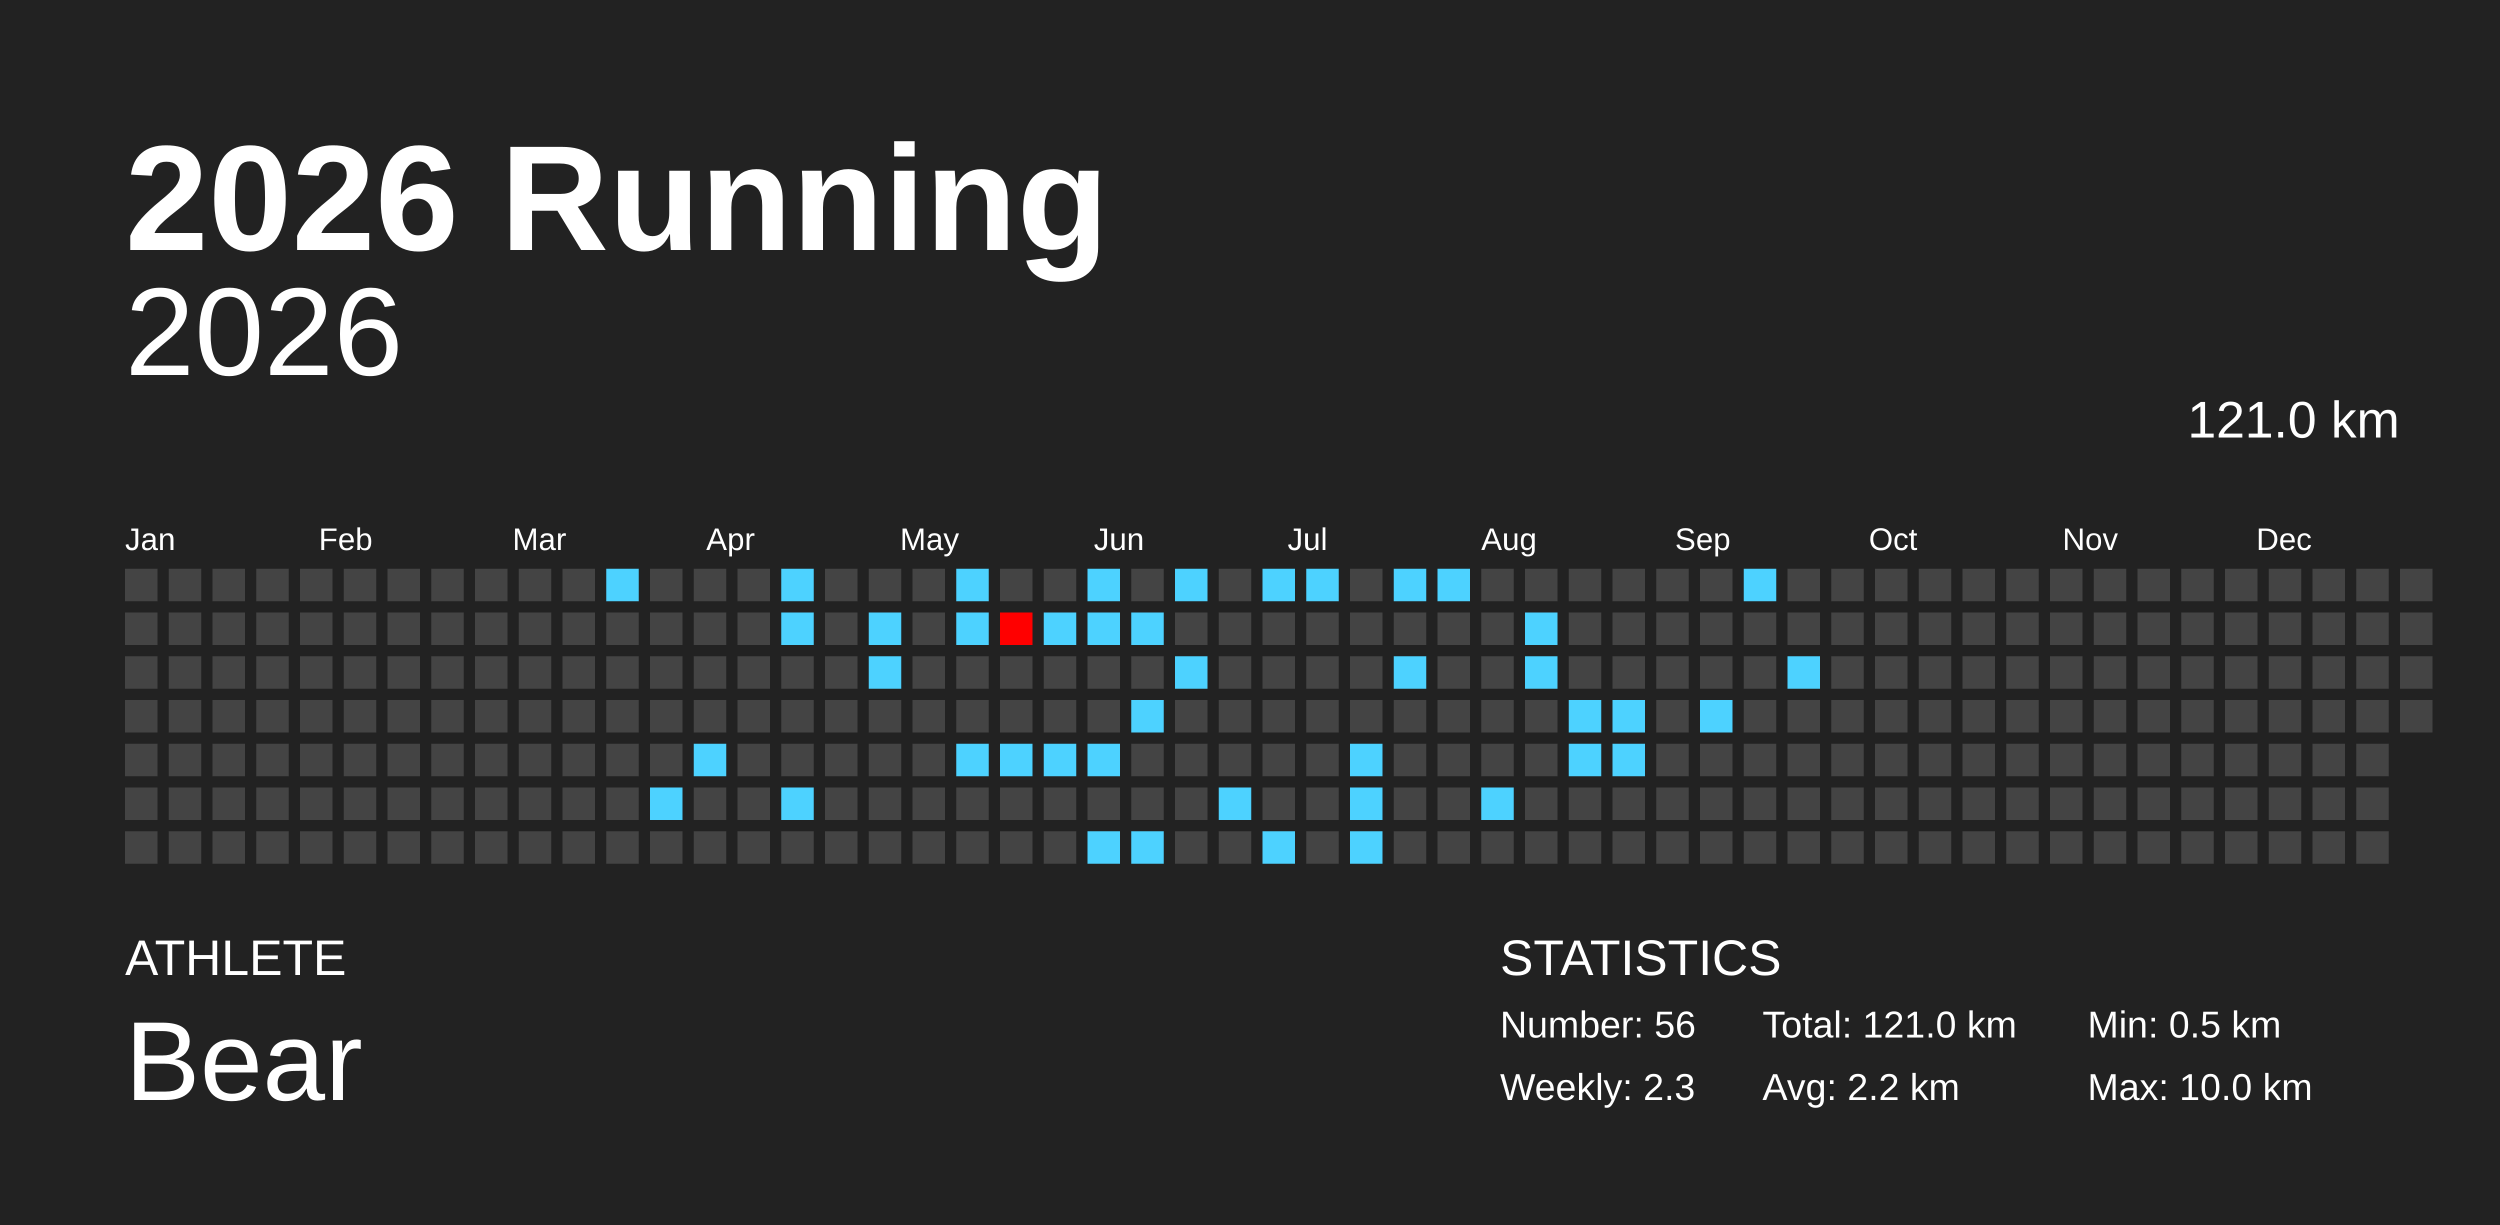
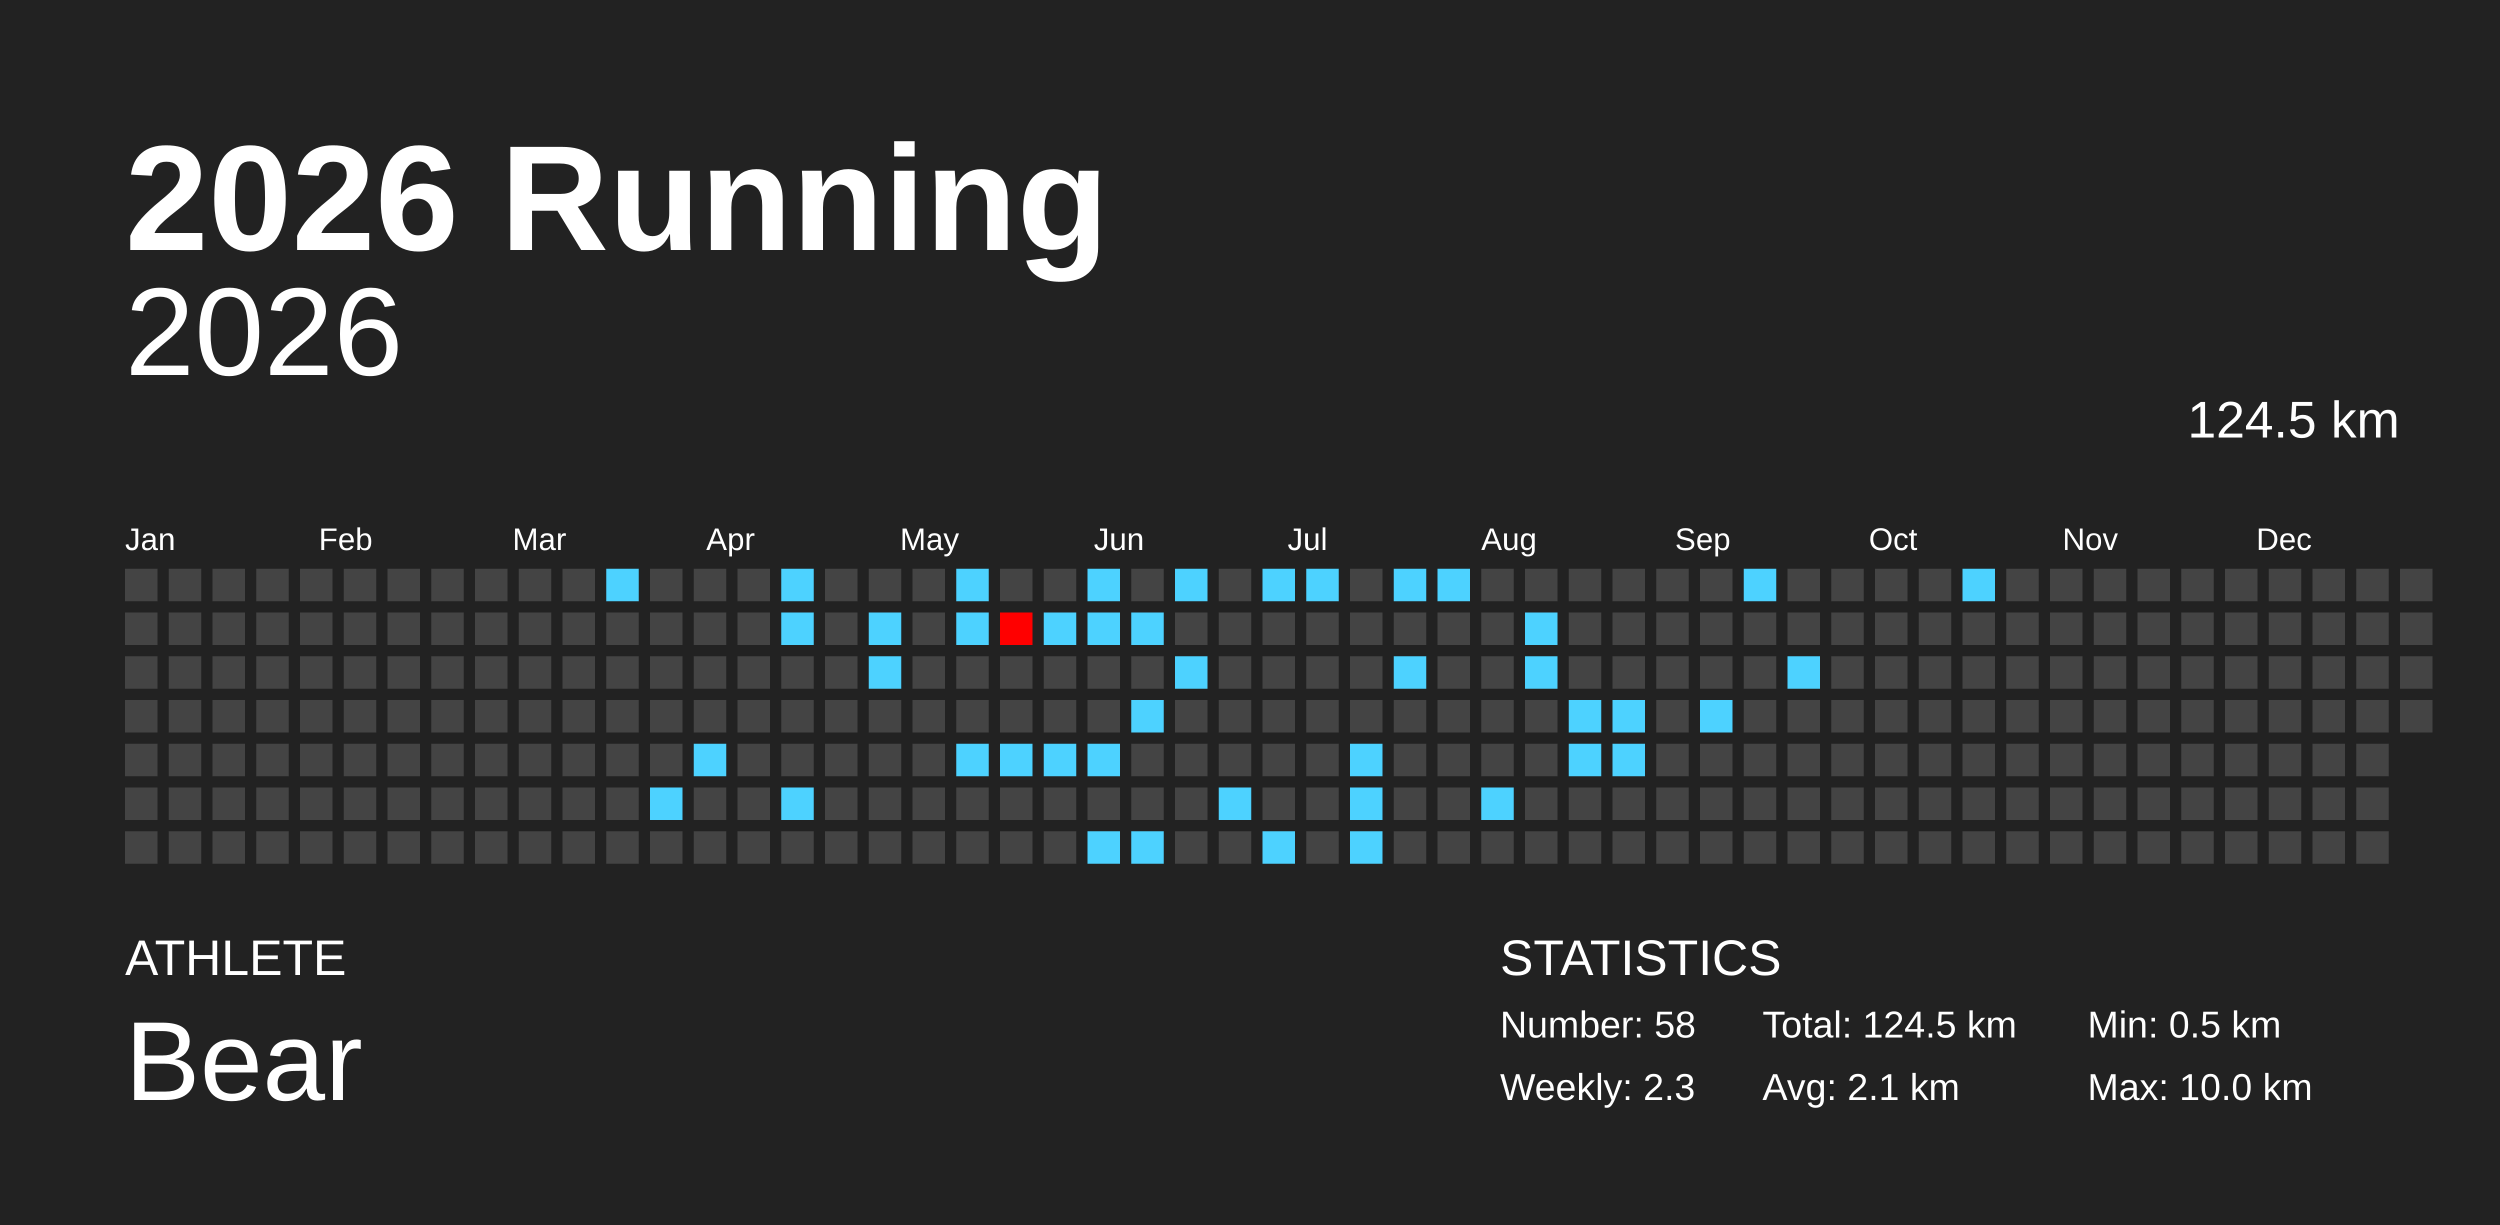
<svg xmlns="http://www.w3.org/2000/svg" baseProfile="full" height="98mm" version="1.1" viewBox="0,0,200,98" width="200mm">
  <defs />
  <rect fill="#222222" height="98" width="200" x="0" y="0" />
  <text fill="#FFFFFF" style="font-size:12px; font-family:Arial; font-weight:bold;" x="10" y="20">2026 Running</text>
  <text fill="#FFFFFF" style="font-size:4px; font-family:Arial" x="10" y="78">ATHLETE</text>
  <text fill="#FFFFFF" style="font-size:9px; font-family:Arial" x="10" y="88">Bear</text>
  <text fill="#FFFFFF" style="font-size:4px; font-family:Arial" x="120" y="78">STATISTICS</text>
-   <text fill="#FFFFFF" style="font-size:3px; font-family:Arial" x="120" y="83">Number: 56</text>
+   <text fill="#FFFFFF" style="font-size:3px; font-family:Arial" x="120" y="83">Number: 58</text>
  <text fill="#FFFFFF" style="font-size:3px; font-family:Arial" x="120" y="88">Weekly: 2.3</text>
-   <text fill="#FFFFFF" style="font-size:3px; font-family:Arial" x="141" y="83">Total: 121.0 km</text>
-   <text fill="#FFFFFF" style="font-size:3px; font-family:Arial" x="141" y="88">Avg: 2.2 km</text>
+   <text fill="#FFFFFF" style="font-size:3px; font-family:Arial" x="141" y="83">Total: 124.5 km</text>
+   <text fill="#FFFFFF" style="font-size:3px; font-family:Arial" x="141" y="88">Avg: 2.1 km</text>
  <text fill="#FFFFFF" style="font-size:3px; font-family:Arial" x="167" y="83">Min: 0.5 km</text>
  <text fill="#FFFFFF" style="font-size:3px; font-family:Arial" x="167" y="88">Max: 10.0 km</text>
  <text alignment-baseline="hanging" fill="#FFFFFF" style="font-size:10.0px; font-family:Arial;" x="10" y="30">2026</text>
-   <text alignment-baseline="hanging" fill="#FFFFFF" style="font-size:4.125px; font-family:Arial;" x="175" y="35">121.0 km</text>
+   <text alignment-baseline="hanging" fill="#FFFFFF" style="font-size:4.125px; font-family:Arial;" x="175" y="35">124.5 km</text>
  <text fill="#FFFFFF" style="font-size:2.5px; font-family:Arial" x="10.0" y="44">Jan</text>
  <text fill="#FFFFFF" style="font-size:2.5px; font-family:Arial" x="25.5" y="44">Feb</text>
  <text fill="#FFFFFF" style="font-size:2.5px; font-family:Arial" x="41.0" y="44">Mar</text>
  <text fill="#FFFFFF" style="font-size:2.5px; font-family:Arial" x="56.5" y="44">Apr</text>
  <text fill="#FFFFFF" style="font-size:2.5px; font-family:Arial" x="72.0" y="44">May</text>
  <text fill="#FFFFFF" style="font-size:2.5px; font-family:Arial" x="87.5" y="44">Jun</text>
  <text fill="#FFFFFF" style="font-size:2.5px; font-family:Arial" x="103.0" y="44">Jul</text>
  <text fill="#FFFFFF" style="font-size:2.5px; font-family:Arial" x="118.5" y="44">Aug</text>
  <text fill="#FFFFFF" style="font-size:2.5px; font-family:Arial" x="134.0" y="44">Sep</text>
  <text fill="#FFFFFF" style="font-size:2.5px; font-family:Arial" x="149.5" y="44">Oct</text>
  <text fill="#FFFFFF" style="font-size:2.5px; font-family:Arial" x="165.0" y="44">Nov</text>
  <text fill="#FFFFFF" style="font-size:2.5px; font-family:Arial" x="180.5" y="44">Dec</text>
  <rect fill="#444444" height="2.6" width="2.6" x="10.0" y="45.5" />
  <rect fill="#444444" height="2.6" width="2.6" x="10.0" y="49.0" />
  <rect fill="#444444" height="2.6" width="2.6" x="10.0" y="52.5" />
  <rect fill="#444444" height="2.6" width="2.6" x="10.0" y="56.0" />
  <rect fill="#444444" height="2.6" width="2.6" x="10.0" y="59.5" />
  <rect fill="#444444" height="2.6" width="2.6" x="10.0" y="63.0" />
  <rect fill="#444444" height="2.6" width="2.6" x="10.0" y="66.5" />
  <rect fill="#444444" height="2.6" width="2.6" x="13.5" y="45.5" />
  <rect fill="#444444" height="2.6" width="2.6" x="13.5" y="49.0" />
  <rect fill="#444444" height="2.6" width="2.6" x="13.5" y="52.5" />
  <rect fill="#444444" height="2.6" width="2.6" x="13.5" y="56.0" />
  <rect fill="#444444" height="2.6" width="2.6" x="13.5" y="59.5" />
  <rect fill="#444444" height="2.6" width="2.6" x="13.5" y="63.0" />
  <rect fill="#444444" height="2.6" width="2.6" x="13.5" y="66.5" />
  <rect fill="#444444" height="2.6" width="2.6" x="17.0" y="45.5" />
  <rect fill="#444444" height="2.6" width="2.6" x="17.0" y="49.0" />
  <rect fill="#444444" height="2.6" width="2.6" x="17.0" y="52.5" />
  <rect fill="#444444" height="2.6" width="2.6" x="17.0" y="56.0" />
  <rect fill="#444444" height="2.6" width="2.6" x="17.0" y="59.5" />
  <rect fill="#444444" height="2.6" width="2.6" x="17.0" y="63.0" />
  <rect fill="#444444" height="2.6" width="2.6" x="17.0" y="66.5" />
  <rect fill="#444444" height="2.6" width="2.6" x="20.5" y="45.5" />
  <rect fill="#444444" height="2.6" width="2.6" x="20.5" y="49.0" />
  <rect fill="#444444" height="2.6" width="2.6" x="20.5" y="52.5" />
  <rect fill="#444444" height="2.6" width="2.6" x="20.5" y="56.0" />
  <rect fill="#444444" height="2.6" width="2.6" x="20.5" y="59.5" />
  <rect fill="#444444" height="2.6" width="2.6" x="20.5" y="63.0" />
  <rect fill="#444444" height="2.6" width="2.6" x="20.5" y="66.5" />
  <rect fill="#444444" height="2.6" width="2.6" x="24.0" y="45.5" />
  <rect fill="#444444" height="2.6" width="2.6" x="24.0" y="49.0" />
  <rect fill="#444444" height="2.6" width="2.6" x="24.0" y="52.5" />
  <rect fill="#444444" height="2.6" width="2.6" x="24.0" y="56.0" />
  <rect fill="#444444" height="2.6" width="2.6" x="24.0" y="59.5" />
  <rect fill="#444444" height="2.6" width="2.6" x="24.0" y="63.0" />
  <rect fill="#444444" height="2.6" width="2.6" x="24.0" y="66.5" />
  <rect fill="#444444" height="2.6" width="2.6" x="27.5" y="45.5" />
  <rect fill="#444444" height="2.6" width="2.6" x="27.5" y="49.0" />
  <rect fill="#444444" height="2.6" width="2.6" x="27.5" y="52.5" />
  <rect fill="#444444" height="2.6" width="2.6" x="27.5" y="56.0" />
  <rect fill="#444444" height="2.6" width="2.6" x="27.5" y="59.5" />
  <rect fill="#444444" height="2.6" width="2.6" x="27.5" y="63.0" />
  <rect fill="#444444" height="2.6" width="2.6" x="27.5" y="66.5" />
  <rect fill="#444444" height="2.6" width="2.6" x="31.0" y="45.5" />
  <rect fill="#444444" height="2.6" width="2.6" x="31.0" y="49.0" />
  <rect fill="#444444" height="2.6" width="2.6" x="31.0" y="52.5" />
  <rect fill="#444444" height="2.6" width="2.6" x="31.0" y="56.0" />
  <rect fill="#444444" height="2.6" width="2.6" x="31.0" y="59.5" />
  <rect fill="#444444" height="2.6" width="2.6" x="31.0" y="63.0" />
  <rect fill="#444444" height="2.6" width="2.6" x="31.0" y="66.5" />
  <rect fill="#444444" height="2.6" width="2.6" x="34.5" y="45.5" />
  <rect fill="#444444" height="2.6" width="2.6" x="34.5" y="49.0" />
  <rect fill="#444444" height="2.6" width="2.6" x="34.5" y="52.5" />
  <rect fill="#444444" height="2.6" width="2.6" x="34.5" y="56.0" />
  <rect fill="#444444" height="2.6" width="2.6" x="34.5" y="59.5" />
  <rect fill="#444444" height="2.6" width="2.6" x="34.5" y="63.0" />
  <rect fill="#444444" height="2.6" width="2.6" x="34.5" y="66.5" />
  <rect fill="#444444" height="2.6" width="2.6" x="38.0" y="45.5" />
  <rect fill="#444444" height="2.6" width="2.6" x="38.0" y="49.0" />
  <rect fill="#444444" height="2.6" width="2.6" x="38.0" y="52.5" />
  <rect fill="#444444" height="2.6" width="2.6" x="38.0" y="56.0" />
  <rect fill="#444444" height="2.6" width="2.6" x="38.0" y="59.5" />
  <rect fill="#444444" height="2.6" width="2.6" x="38.0" y="63.0" />
  <rect fill="#444444" height="2.6" width="2.6" x="38.0" y="66.5" />
  <rect fill="#444444" height="2.6" width="2.6" x="41.5" y="45.5" />
  <rect fill="#444444" height="2.6" width="2.6" x="41.5" y="49.0" />
  <rect fill="#444444" height="2.6" width="2.6" x="41.5" y="52.5" />
  <rect fill="#444444" height="2.6" width="2.6" x="41.5" y="56.0" />
  <rect fill="#444444" height="2.6" width="2.6" x="41.5" y="59.5" />
  <rect fill="#444444" height="2.6" width="2.6" x="41.5" y="63.0" />
  <rect fill="#444444" height="2.6" width="2.6" x="41.5" y="66.5" />
  <rect fill="#444444" height="2.6" width="2.6" x="45.0" y="45.5" />
  <rect fill="#444444" height="2.6" width="2.6" x="45.0" y="49.0" />
  <rect fill="#444444" height="2.6" width="2.6" x="45.0" y="52.5" />
  <rect fill="#444444" height="2.6" width="2.6" x="45.0" y="56.0" />
  <rect fill="#444444" height="2.6" width="2.6" x="45.0" y="59.5" />
  <rect fill="#444444" height="2.6" width="2.6" x="45.0" y="63.0" />
  <rect fill="#444444" height="2.6" width="2.6" x="45.0" y="66.5" />
  <rect fill="#4dd2ff" height="2.6" width="2.6" x="48.5" y="45.5" />
  <rect fill="#444444" height="2.6" width="2.6" x="48.5" y="49.0" />
  <rect fill="#444444" height="2.6" width="2.6" x="48.5" y="52.5" />
  <rect fill="#444444" height="2.6" width="2.6" x="48.5" y="56.0" />
  <rect fill="#444444" height="2.6" width="2.6" x="48.5" y="59.5" />
  <rect fill="#444444" height="2.6" width="2.6" x="48.5" y="63.0" />
  <rect fill="#444444" height="2.6" width="2.6" x="48.5" y="66.5" />
  <rect fill="#444444" height="2.6" width="2.6" x="52.0" y="45.5" />
  <rect fill="#444444" height="2.6" width="2.6" x="52.0" y="49.0" />
  <rect fill="#444444" height="2.6" width="2.6" x="52.0" y="52.5" />
  <rect fill="#444444" height="2.6" width="2.6" x="52.0" y="56.0" />
  <rect fill="#444444" height="2.6" width="2.6" x="52.0" y="59.5" />
  <rect fill="#4dd2ff" height="2.6" width="2.6" x="52.0" y="63.0" />
  <rect fill="#444444" height="2.6" width="2.6" x="52.0" y="66.5" />
  <rect fill="#444444" height="2.6" width="2.6" x="55.5" y="45.5" />
  <rect fill="#444444" height="2.6" width="2.6" x="55.5" y="49.0" />
  <rect fill="#444444" height="2.6" width="2.6" x="55.5" y="52.5" />
  <rect fill="#444444" height="2.6" width="2.6" x="55.5" y="56.0" />
  <rect fill="#4dd2ff" height="2.6" width="2.6" x="55.5" y="59.5" />
  <rect fill="#444444" height="2.6" width="2.6" x="55.5" y="63.0" />
  <rect fill="#444444" height="2.6" width="2.6" x="55.5" y="66.5" />
  <rect fill="#444444" height="2.6" width="2.6" x="59.0" y="45.5" />
  <rect fill="#444444" height="2.6" width="2.6" x="59.0" y="49.0" />
  <rect fill="#444444" height="2.6" width="2.6" x="59.0" y="52.5" />
  <rect fill="#444444" height="2.6" width="2.6" x="59.0" y="56.0" />
  <rect fill="#444444" height="2.6" width="2.6" x="59.0" y="59.5" />
  <rect fill="#444444" height="2.6" width="2.6" x="59.0" y="63.0" />
  <rect fill="#444444" height="2.6" width="2.6" x="59.0" y="66.5" />
  <rect fill="#4dd2ff" height="2.6" width="2.6" x="62.5" y="45.5" />
  <rect fill="#4dd2ff" height="2.6" width="2.6" x="62.5" y="49.0" />
  <rect fill="#444444" height="2.6" width="2.6" x="62.5" y="52.5" />
  <rect fill="#444444" height="2.6" width="2.6" x="62.5" y="56.0" />
  <rect fill="#444444" height="2.6" width="2.6" x="62.5" y="59.5" />
  <rect fill="#4dd2ff" height="2.6" width="2.6" x="62.5" y="63.0" />
  <rect fill="#444444" height="2.6" width="2.6" x="62.5" y="66.5" />
  <rect fill="#444444" height="2.6" width="2.6" x="66.0" y="45.5" />
  <rect fill="#444444" height="2.6" width="2.6" x="66.0" y="49.0" />
  <rect fill="#444444" height="2.6" width="2.6" x="66.0" y="52.5" />
  <rect fill="#444444" height="2.6" width="2.6" x="66.0" y="56.0" />
  <rect fill="#444444" height="2.6" width="2.6" x="66.0" y="59.5" />
  <rect fill="#444444" height="2.6" width="2.6" x="66.0" y="63.0" />
  <rect fill="#444444" height="2.6" width="2.6" x="66.0" y="66.5" />
  <rect fill="#444444" height="2.6" width="2.6" x="69.5" y="45.5" />
  <rect fill="#4dd2ff" height="2.6" width="2.6" x="69.5" y="49.0" />
  <rect fill="#4dd2ff" height="2.6" width="2.6" x="69.5" y="52.5" />
  <rect fill="#444444" height="2.6" width="2.6" x="69.5" y="56.0" />
  <rect fill="#444444" height="2.6" width="2.6" x="69.5" y="59.5" />
  <rect fill="#444444" height="2.6" width="2.6" x="69.5" y="63.0" />
  <rect fill="#444444" height="2.6" width="2.6" x="69.5" y="66.5" />
  <rect fill="#444444" height="2.6" width="2.6" x="73.0" y="45.5" />
  <rect fill="#444444" height="2.6" width="2.6" x="73.0" y="49.0" />
  <rect fill="#444444" height="2.6" width="2.6" x="73.0" y="52.5" />
  <rect fill="#444444" height="2.6" width="2.6" x="73.0" y="56.0" />
  <rect fill="#444444" height="2.6" width="2.6" x="73.0" y="59.5" />
  <rect fill="#444444" height="2.6" width="2.6" x="73.0" y="63.0" />
  <rect fill="#444444" height="2.6" width="2.6" x="73.0" y="66.5" />
  <rect fill="#4dd2ff" height="2.6" width="2.6" x="76.5" y="45.5" />
  <rect fill="#4dd2ff" height="2.6" width="2.6" x="76.5" y="49.0" />
  <rect fill="#444444" height="2.6" width="2.6" x="76.5" y="52.5" />
  <rect fill="#444444" height="2.6" width="2.6" x="76.5" y="56.0" />
  <rect fill="#4dd2ff" height="2.6" width="2.6" x="76.5" y="59.5" />
  <rect fill="#444444" height="2.6" width="2.6" x="76.5" y="63.0" />
  <rect fill="#444444" height="2.6" width="2.6" x="76.5" y="66.5" />
  <rect fill="#444444" height="2.6" width="2.6" x="80.0" y="45.5" />
  <rect fill="#ff0000" height="2.6" width="2.6" x="80.0" y="49.0" />
  <rect fill="#444444" height="2.6" width="2.6" x="80.0" y="52.5" />
  <rect fill="#444444" height="2.6" width="2.6" x="80.0" y="56.0" />
  <rect fill="#4dd2ff" height="2.6" width="2.6" x="80.0" y="59.5" />
  <rect fill="#444444" height="2.6" width="2.6" x="80.0" y="63.0" />
  <rect fill="#444444" height="2.6" width="2.6" x="80.0" y="66.5" />
  <rect fill="#444444" height="2.6" width="2.6" x="83.5" y="45.5" />
  <rect fill="#4dd2ff" height="2.6" width="2.6" x="83.5" y="49.0" />
  <rect fill="#444444" height="2.6" width="2.6" x="83.5" y="52.5" />
  <rect fill="#444444" height="2.6" width="2.6" x="83.5" y="56.0" />
  <rect fill="#4dd2ff" height="2.6" width="2.6" x="83.5" y="59.5" />
  <rect fill="#444444" height="2.6" width="2.6" x="83.5" y="63.0" />
  <rect fill="#444444" height="2.6" width="2.6" x="83.5" y="66.5" />
  <rect fill="#4dd2ff" height="2.6" width="2.6" x="87.0" y="45.5" />
  <rect fill="#4dd2ff" height="2.6" width="2.6" x="87.0" y="49.0" />
  <rect fill="#444444" height="2.6" width="2.6" x="87.0" y="52.5" />
  <rect fill="#444444" height="2.6" width="2.6" x="87.0" y="56.0" />
  <rect fill="#4dd2ff" height="2.6" width="2.6" x="87.0" y="59.5" />
  <rect fill="#444444" height="2.6" width="2.6" x="87.0" y="63.0" />
  <rect fill="#4dd2ff" height="2.6" width="2.6" x="87.0" y="66.5" />
  <rect fill="#444444" height="2.6" width="2.6" x="90.5" y="45.5" />
  <rect fill="#4dd2ff" height="2.6" width="2.6" x="90.5" y="49.0" />
  <rect fill="#444444" height="2.6" width="2.6" x="90.5" y="52.5" />
  <rect fill="#4dd2ff" height="2.6" width="2.6" x="90.5" y="56.0" />
  <rect fill="#444444" height="2.6" width="2.6" x="90.5" y="59.5" />
  <rect fill="#444444" height="2.6" width="2.6" x="90.5" y="63.0" />
  <rect fill="#4dd2ff" height="2.6" width="2.6" x="90.5" y="66.5" />
  <rect fill="#4dd2ff" height="2.6" width="2.6" x="94.0" y="45.5" />
  <rect fill="#444444" height="2.6" width="2.6" x="94.0" y="49.0" />
  <rect fill="#4dd2ff" height="2.6" width="2.6" x="94.0" y="52.5" />
  <rect fill="#444444" height="2.6" width="2.6" x="94.0" y="56.0" />
  <rect fill="#444444" height="2.6" width="2.6" x="94.0" y="59.5" />
  <rect fill="#444444" height="2.6" width="2.6" x="94.0" y="63.0" />
  <rect fill="#444444" height="2.6" width="2.6" x="94.0" y="66.5" />
  <rect fill="#444444" height="2.6" width="2.6" x="97.5" y="45.5" />
  <rect fill="#444444" height="2.6" width="2.6" x="97.5" y="49.0" />
  <rect fill="#444444" height="2.6" width="2.6" x="97.5" y="52.5" />
  <rect fill="#444444" height="2.6" width="2.6" x="97.5" y="56.0" />
  <rect fill="#444444" height="2.6" width="2.6" x="97.5" y="59.5" />
  <rect fill="#4dd2ff" height="2.6" width="2.6" x="97.5" y="63.0" />
  <rect fill="#444444" height="2.6" width="2.6" x="97.5" y="66.5" />
  <rect fill="#4dd2ff" height="2.6" width="2.6" x="101.0" y="45.5" />
  <rect fill="#444444" height="2.6" width="2.6" x="101.0" y="49.0" />
  <rect fill="#444444" height="2.6" width="2.6" x="101.0" y="52.5" />
  <rect fill="#444444" height="2.6" width="2.6" x="101.0" y="56.0" />
  <rect fill="#444444" height="2.6" width="2.6" x="101.0" y="59.5" />
  <rect fill="#444444" height="2.6" width="2.6" x="101.0" y="63.0" />
  <rect fill="#4dd2ff" height="2.6" width="2.6" x="101.0" y="66.5" />
  <rect fill="#4dd2ff" height="2.6" width="2.6" x="104.5" y="45.5" />
  <rect fill="#444444" height="2.6" width="2.6" x="104.5" y="49.0" />
  <rect fill="#444444" height="2.6" width="2.6" x="104.5" y="52.5" />
  <rect fill="#444444" height="2.6" width="2.6" x="104.5" y="56.0" />
  <rect fill="#444444" height="2.6" width="2.6" x="104.5" y="59.5" />
  <rect fill="#444444" height="2.6" width="2.6" x="104.5" y="63.0" />
  <rect fill="#444444" height="2.6" width="2.6" x="104.5" y="66.5" />
  <rect fill="#444444" height="2.6" width="2.6" x="108.0" y="45.5" />
  <rect fill="#444444" height="2.6" width="2.6" x="108.0" y="49.0" />
  <rect fill="#444444" height="2.6" width="2.6" x="108.0" y="52.5" />
  <rect fill="#444444" height="2.6" width="2.6" x="108.0" y="56.0" />
  <rect fill="#4dd2ff" height="2.6" width="2.6" x="108.0" y="59.5" />
  <rect fill="#4dd2ff" height="2.6" width="2.6" x="108.0" y="63.0" />
  <rect fill="#4dd2ff" height="2.6" width="2.6" x="108.0" y="66.5" />
  <rect fill="#4dd2ff" height="2.6" width="2.6" x="111.5" y="45.5" />
  <rect fill="#444444" height="2.6" width="2.6" x="111.5" y="49.0" />
  <rect fill="#4dd2ff" height="2.6" width="2.6" x="111.5" y="52.5" />
  <rect fill="#444444" height="2.6" width="2.6" x="111.5" y="56.0" />
  <rect fill="#444444" height="2.6" width="2.6" x="111.5" y="59.5" />
  <rect fill="#444444" height="2.6" width="2.6" x="111.5" y="63.0" />
  <rect fill="#444444" height="2.6" width="2.6" x="111.5" y="66.5" />
  <rect fill="#4dd2ff" height="2.6" width="2.6" x="115.0" y="45.5" />
  <rect fill="#444444" height="2.6" width="2.6" x="115.0" y="49.0" />
  <rect fill="#444444" height="2.6" width="2.6" x="115.0" y="52.5" />
  <rect fill="#444444" height="2.6" width="2.6" x="115.0" y="56.0" />
  <rect fill="#444444" height="2.6" width="2.6" x="115.0" y="59.5" />
  <rect fill="#444444" height="2.6" width="2.6" x="115.0" y="63.0" />
  <rect fill="#444444" height="2.6" width="2.6" x="115.0" y="66.5" />
  <rect fill="#444444" height="2.6" width="2.6" x="118.5" y="45.5" />
  <rect fill="#444444" height="2.6" width="2.6" x="118.5" y="49.0" />
  <rect fill="#444444" height="2.6" width="2.6" x="118.5" y="52.5" />
  <rect fill="#444444" height="2.6" width="2.6" x="118.5" y="56.0" />
  <rect fill="#444444" height="2.6" width="2.6" x="118.5" y="59.5" />
  <rect fill="#4dd2ff" height="2.6" width="2.6" x="118.5" y="63.0" />
  <rect fill="#444444" height="2.6" width="2.6" x="118.5" y="66.5" />
  <rect fill="#444444" height="2.6" width="2.6" x="122.0" y="45.5" />
  <rect fill="#4dd2ff" height="2.6" width="2.6" x="122.0" y="49.0" />
  <rect fill="#4dd2ff" height="2.6" width="2.6" x="122.0" y="52.5" />
  <rect fill="#444444" height="2.6" width="2.6" x="122.0" y="56.0" />
  <rect fill="#444444" height="2.6" width="2.6" x="122.0" y="59.5" />
  <rect fill="#444444" height="2.6" width="2.6" x="122.0" y="63.0" />
  <rect fill="#444444" height="2.6" width="2.6" x="122.0" y="66.5" />
  <rect fill="#444444" height="2.6" width="2.6" x="125.5" y="45.5" />
  <rect fill="#444444" height="2.6" width="2.6" x="125.5" y="49.0" />
  <rect fill="#444444" height="2.6" width="2.6" x="125.5" y="52.5" />
  <rect fill="#4dd2ff" height="2.6" width="2.6" x="125.5" y="56.0" />
  <rect fill="#4dd2ff" height="2.6" width="2.6" x="125.5" y="59.5" />
  <rect fill="#444444" height="2.6" width="2.6" x="125.5" y="63.0" />
  <rect fill="#444444" height="2.6" width="2.6" x="125.5" y="66.5" />
  <rect fill="#444444" height="2.6" width="2.6" x="129.0" y="45.5" />
  <rect fill="#444444" height="2.6" width="2.6" x="129.0" y="49.0" />
  <rect fill="#444444" height="2.6" width="2.6" x="129.0" y="52.5" />
  <rect fill="#4dd2ff" height="2.6" width="2.6" x="129.0" y="56.0" />
  <rect fill="#4dd2ff" height="2.6" width="2.6" x="129.0" y="59.5" />
  <rect fill="#444444" height="2.6" width="2.6" x="129.0" y="63.0" />
  <rect fill="#444444" height="2.6" width="2.6" x="129.0" y="66.5" />
  <rect fill="#444444" height="2.6" width="2.6" x="132.5" y="45.5" />
  <rect fill="#444444" height="2.6" width="2.6" x="132.5" y="49.0" />
  <rect fill="#444444" height="2.6" width="2.6" x="132.5" y="52.5" />
  <rect fill="#444444" height="2.6" width="2.6" x="132.5" y="56.0" />
  <rect fill="#444444" height="2.6" width="2.6" x="132.5" y="59.5" />
  <rect fill="#444444" height="2.6" width="2.6" x="132.5" y="63.0" />
  <rect fill="#444444" height="2.6" width="2.6" x="132.5" y="66.5" />
  <rect fill="#444444" height="2.6" width="2.6" x="136.0" y="45.5" />
  <rect fill="#444444" height="2.6" width="2.6" x="136.0" y="49.0" />
  <rect fill="#444444" height="2.6" width="2.6" x="136.0" y="52.5" />
  <rect fill="#4dd2ff" height="2.6" width="2.6" x="136.0" y="56.0" />
  <rect fill="#444444" height="2.6" width="2.6" x="136.0" y="59.5" />
  <rect fill="#444444" height="2.6" width="2.6" x="136.0" y="63.0" />
  <rect fill="#444444" height="2.6" width="2.6" x="136.0" y="66.5" />
  <rect fill="#4dd2ff" height="2.6" width="2.6" x="139.5" y="45.5" />
  <rect fill="#444444" height="2.6" width="2.6" x="139.5" y="49.0" />
  <rect fill="#444444" height="2.6" width="2.6" x="139.5" y="52.5" />
  <rect fill="#444444" height="2.6" width="2.6" x="139.5" y="56.0" />
  <rect fill="#444444" height="2.6" width="2.6" x="139.5" y="59.5" />
  <rect fill="#444444" height="2.6" width="2.6" x="139.5" y="63.0" />
  <rect fill="#444444" height="2.6" width="2.6" x="139.5" y="66.5" />
  <rect fill="#444444" height="2.6" width="2.6" x="143.0" y="45.5" />
  <rect fill="#444444" height="2.6" width="2.6" x="143.0" y="49.0" />
  <rect fill="#4dd2ff" height="2.6" width="2.6" x="143.0" y="52.5" />
  <rect fill="#444444" height="2.6" width="2.6" x="143.0" y="56.0" />
  <rect fill="#444444" height="2.6" width="2.6" x="143.0" y="59.5" />
  <rect fill="#444444" height="2.6" width="2.6" x="143.0" y="63.0" />
  <rect fill="#444444" height="2.6" width="2.6" x="143.0" y="66.5" />
  <rect fill="#444444" height="2.6" width="2.6" x="146.5" y="45.5" />
  <rect fill="#444444" height="2.6" width="2.6" x="146.5" y="49.0" />
  <rect fill="#444444" height="2.6" width="2.6" x="146.5" y="52.5" />
  <rect fill="#444444" height="2.6" width="2.6" x="146.5" y="56.0" />
  <rect fill="#444444" height="2.6" width="2.6" x="146.5" y="59.5" />
  <rect fill="#444444" height="2.6" width="2.6" x="146.5" y="63.0" />
  <rect fill="#444444" height="2.6" width="2.6" x="146.5" y="66.5" />
  <rect fill="#444444" height="2.6" width="2.6" x="150.0" y="45.5" />
  <rect fill="#444444" height="2.6" width="2.6" x="150.0" y="49.0" />
  <rect fill="#444444" height="2.6" width="2.6" x="150.0" y="52.5" />
  <rect fill="#444444" height="2.6" width="2.6" x="150.0" y="56.0" />
  <rect fill="#444444" height="2.6" width="2.6" x="150.0" y="59.5" />
  <rect fill="#444444" height="2.6" width="2.6" x="150.0" y="63.0" />
  <rect fill="#444444" height="2.6" width="2.6" x="150.0" y="66.5" />
  <rect fill="#444444" height="2.6" width="2.6" x="153.5" y="45.5" />
  <rect fill="#444444" height="2.6" width="2.6" x="153.5" y="49.0" />
  <rect fill="#444444" height="2.6" width="2.6" x="153.5" y="52.5" />
  <rect fill="#444444" height="2.6" width="2.6" x="153.5" y="56.0" />
  <rect fill="#444444" height="2.6" width="2.6" x="153.5" y="59.5" />
  <rect fill="#444444" height="2.6" width="2.6" x="153.5" y="63.0" />
  <rect fill="#444444" height="2.6" width="2.6" x="153.5" y="66.5" />
-   <rect fill="#444444" height="2.6" width="2.6" x="157.0" y="45.5" />
+   <rect fill="#4dd2ff" height="2.6" width="2.6" x="157.0" y="45.5" />
  <rect fill="#444444" height="2.6" width="2.6" x="157.0" y="49.0" />
  <rect fill="#444444" height="2.6" width="2.6" x="157.0" y="52.5" />
  <rect fill="#444444" height="2.6" width="2.6" x="157.0" y="56.0" />
  <rect fill="#444444" height="2.6" width="2.6" x="157.0" y="59.5" />
  <rect fill="#444444" height="2.6" width="2.6" x="157.0" y="63.0" />
  <rect fill="#444444" height="2.6" width="2.6" x="157.0" y="66.5" />
  <rect fill="#444444" height="2.6" width="2.6" x="160.5" y="45.5" />
  <rect fill="#444444" height="2.6" width="2.6" x="160.5" y="49.0" />
  <rect fill="#444444" height="2.6" width="2.6" x="160.5" y="52.5" />
  <rect fill="#444444" height="2.6" width="2.6" x="160.5" y="56.0" />
  <rect fill="#444444" height="2.6" width="2.6" x="160.5" y="59.5" />
  <rect fill="#444444" height="2.6" width="2.6" x="160.5" y="63.0" />
  <rect fill="#444444" height="2.6" width="2.6" x="160.5" y="66.5" />
  <rect fill="#444444" height="2.6" width="2.6" x="164.0" y="45.5" />
  <rect fill="#444444" height="2.6" width="2.6" x="164.0" y="49.0" />
  <rect fill="#444444" height="2.6" width="2.6" x="164.0" y="52.5" />
  <rect fill="#444444" height="2.6" width="2.6" x="164.0" y="56.0" />
  <rect fill="#444444" height="2.6" width="2.6" x="164.0" y="59.5" />
  <rect fill="#444444" height="2.6" width="2.6" x="164.0" y="63.0" />
  <rect fill="#444444" height="2.6" width="2.6" x="164.0" y="66.5" />
  <rect fill="#444444" height="2.6" width="2.6" x="167.5" y="45.5" />
  <rect fill="#444444" height="2.6" width="2.6" x="167.5" y="49.0" />
  <rect fill="#444444" height="2.6" width="2.6" x="167.5" y="52.5" />
  <rect fill="#444444" height="2.6" width="2.6" x="167.5" y="56.0" />
  <rect fill="#444444" height="2.6" width="2.6" x="167.5" y="59.5" />
  <rect fill="#444444" height="2.6" width="2.6" x="167.5" y="63.0" />
  <rect fill="#444444" height="2.6" width="2.6" x="167.5" y="66.5" />
  <rect fill="#444444" height="2.6" width="2.6" x="171.0" y="45.5" />
  <rect fill="#444444" height="2.6" width="2.6" x="171.0" y="49.0" />
  <rect fill="#444444" height="2.6" width="2.6" x="171.0" y="52.5" />
  <rect fill="#444444" height="2.6" width="2.6" x="171.0" y="56.0" />
  <rect fill="#444444" height="2.6" width="2.6" x="171.0" y="59.5" />
  <rect fill="#444444" height="2.6" width="2.6" x="171.0" y="63.0" />
  <rect fill="#444444" height="2.6" width="2.6" x="171.0" y="66.5" />
  <rect fill="#444444" height="2.6" width="2.6" x="174.5" y="45.5" />
  <rect fill="#444444" height="2.6" width="2.6" x="174.5" y="49.0" />
  <rect fill="#444444" height="2.6" width="2.6" x="174.5" y="52.5" />
  <rect fill="#444444" height="2.6" width="2.6" x="174.5" y="56.0" />
  <rect fill="#444444" height="2.6" width="2.6" x="174.5" y="59.5" />
  <rect fill="#444444" height="2.6" width="2.6" x="174.5" y="63.0" />
  <rect fill="#444444" height="2.6" width="2.6" x="174.5" y="66.5" />
  <rect fill="#444444" height="2.6" width="2.6" x="178.0" y="45.5" />
  <rect fill="#444444" height="2.6" width="2.6" x="178.0" y="49.0" />
  <rect fill="#444444" height="2.6" width="2.6" x="178.0" y="52.5" />
  <rect fill="#444444" height="2.6" width="2.6" x="178.0" y="56.0" />
  <rect fill="#444444" height="2.6" width="2.6" x="178.0" y="59.5" />
  <rect fill="#444444" height="2.6" width="2.6" x="178.0" y="63.0" />
  <rect fill="#444444" height="2.6" width="2.6" x="178.0" y="66.5" />
  <rect fill="#444444" height="2.6" width="2.6" x="181.5" y="45.5" />
  <rect fill="#444444" height="2.6" width="2.6" x="181.5" y="49.0" />
  <rect fill="#444444" height="2.6" width="2.6" x="181.5" y="52.5" />
  <rect fill="#444444" height="2.6" width="2.6" x="181.5" y="56.0" />
  <rect fill="#444444" height="2.6" width="2.6" x="181.5" y="59.5" />
  <rect fill="#444444" height="2.6" width="2.6" x="181.5" y="63.0" />
  <rect fill="#444444" height="2.6" width="2.6" x="181.5" y="66.5" />
  <rect fill="#444444" height="2.6" width="2.6" x="185.0" y="45.5" />
  <rect fill="#444444" height="2.6" width="2.6" x="185.0" y="49.0" />
  <rect fill="#444444" height="2.6" width="2.6" x="185.0" y="52.5" />
  <rect fill="#444444" height="2.6" width="2.6" x="185.0" y="56.0" />
  <rect fill="#444444" height="2.6" width="2.6" x="185.0" y="59.5" />
  <rect fill="#444444" height="2.6" width="2.6" x="185.0" y="63.0" />
  <rect fill="#444444" height="2.6" width="2.6" x="185.0" y="66.5" />
  <rect fill="#444444" height="2.6" width="2.6" x="188.5" y="45.5" />
  <rect fill="#444444" height="2.6" width="2.6" x="188.5" y="49.0" />
  <rect fill="#444444" height="2.6" width="2.6" x="188.5" y="52.5" />
  <rect fill="#444444" height="2.6" width="2.6" x="188.5" y="56.0" />
  <rect fill="#444444" height="2.6" width="2.6" x="188.5" y="59.5" />
  <rect fill="#444444" height="2.6" width="2.6" x="188.5" y="63.0" />
  <rect fill="#444444" height="2.6" width="2.6" x="188.5" y="66.5" />
  <rect fill="#444444" height="2.6" width="2.6" x="192.0" y="45.5" />
  <rect fill="#444444" height="2.6" width="2.6" x="192.0" y="49.0" />
  <rect fill="#444444" height="2.6" width="2.6" x="192.0" y="52.5" />
  <rect fill="#444444" height="2.6" width="2.6" x="192.0" y="56.0" />
</svg>
